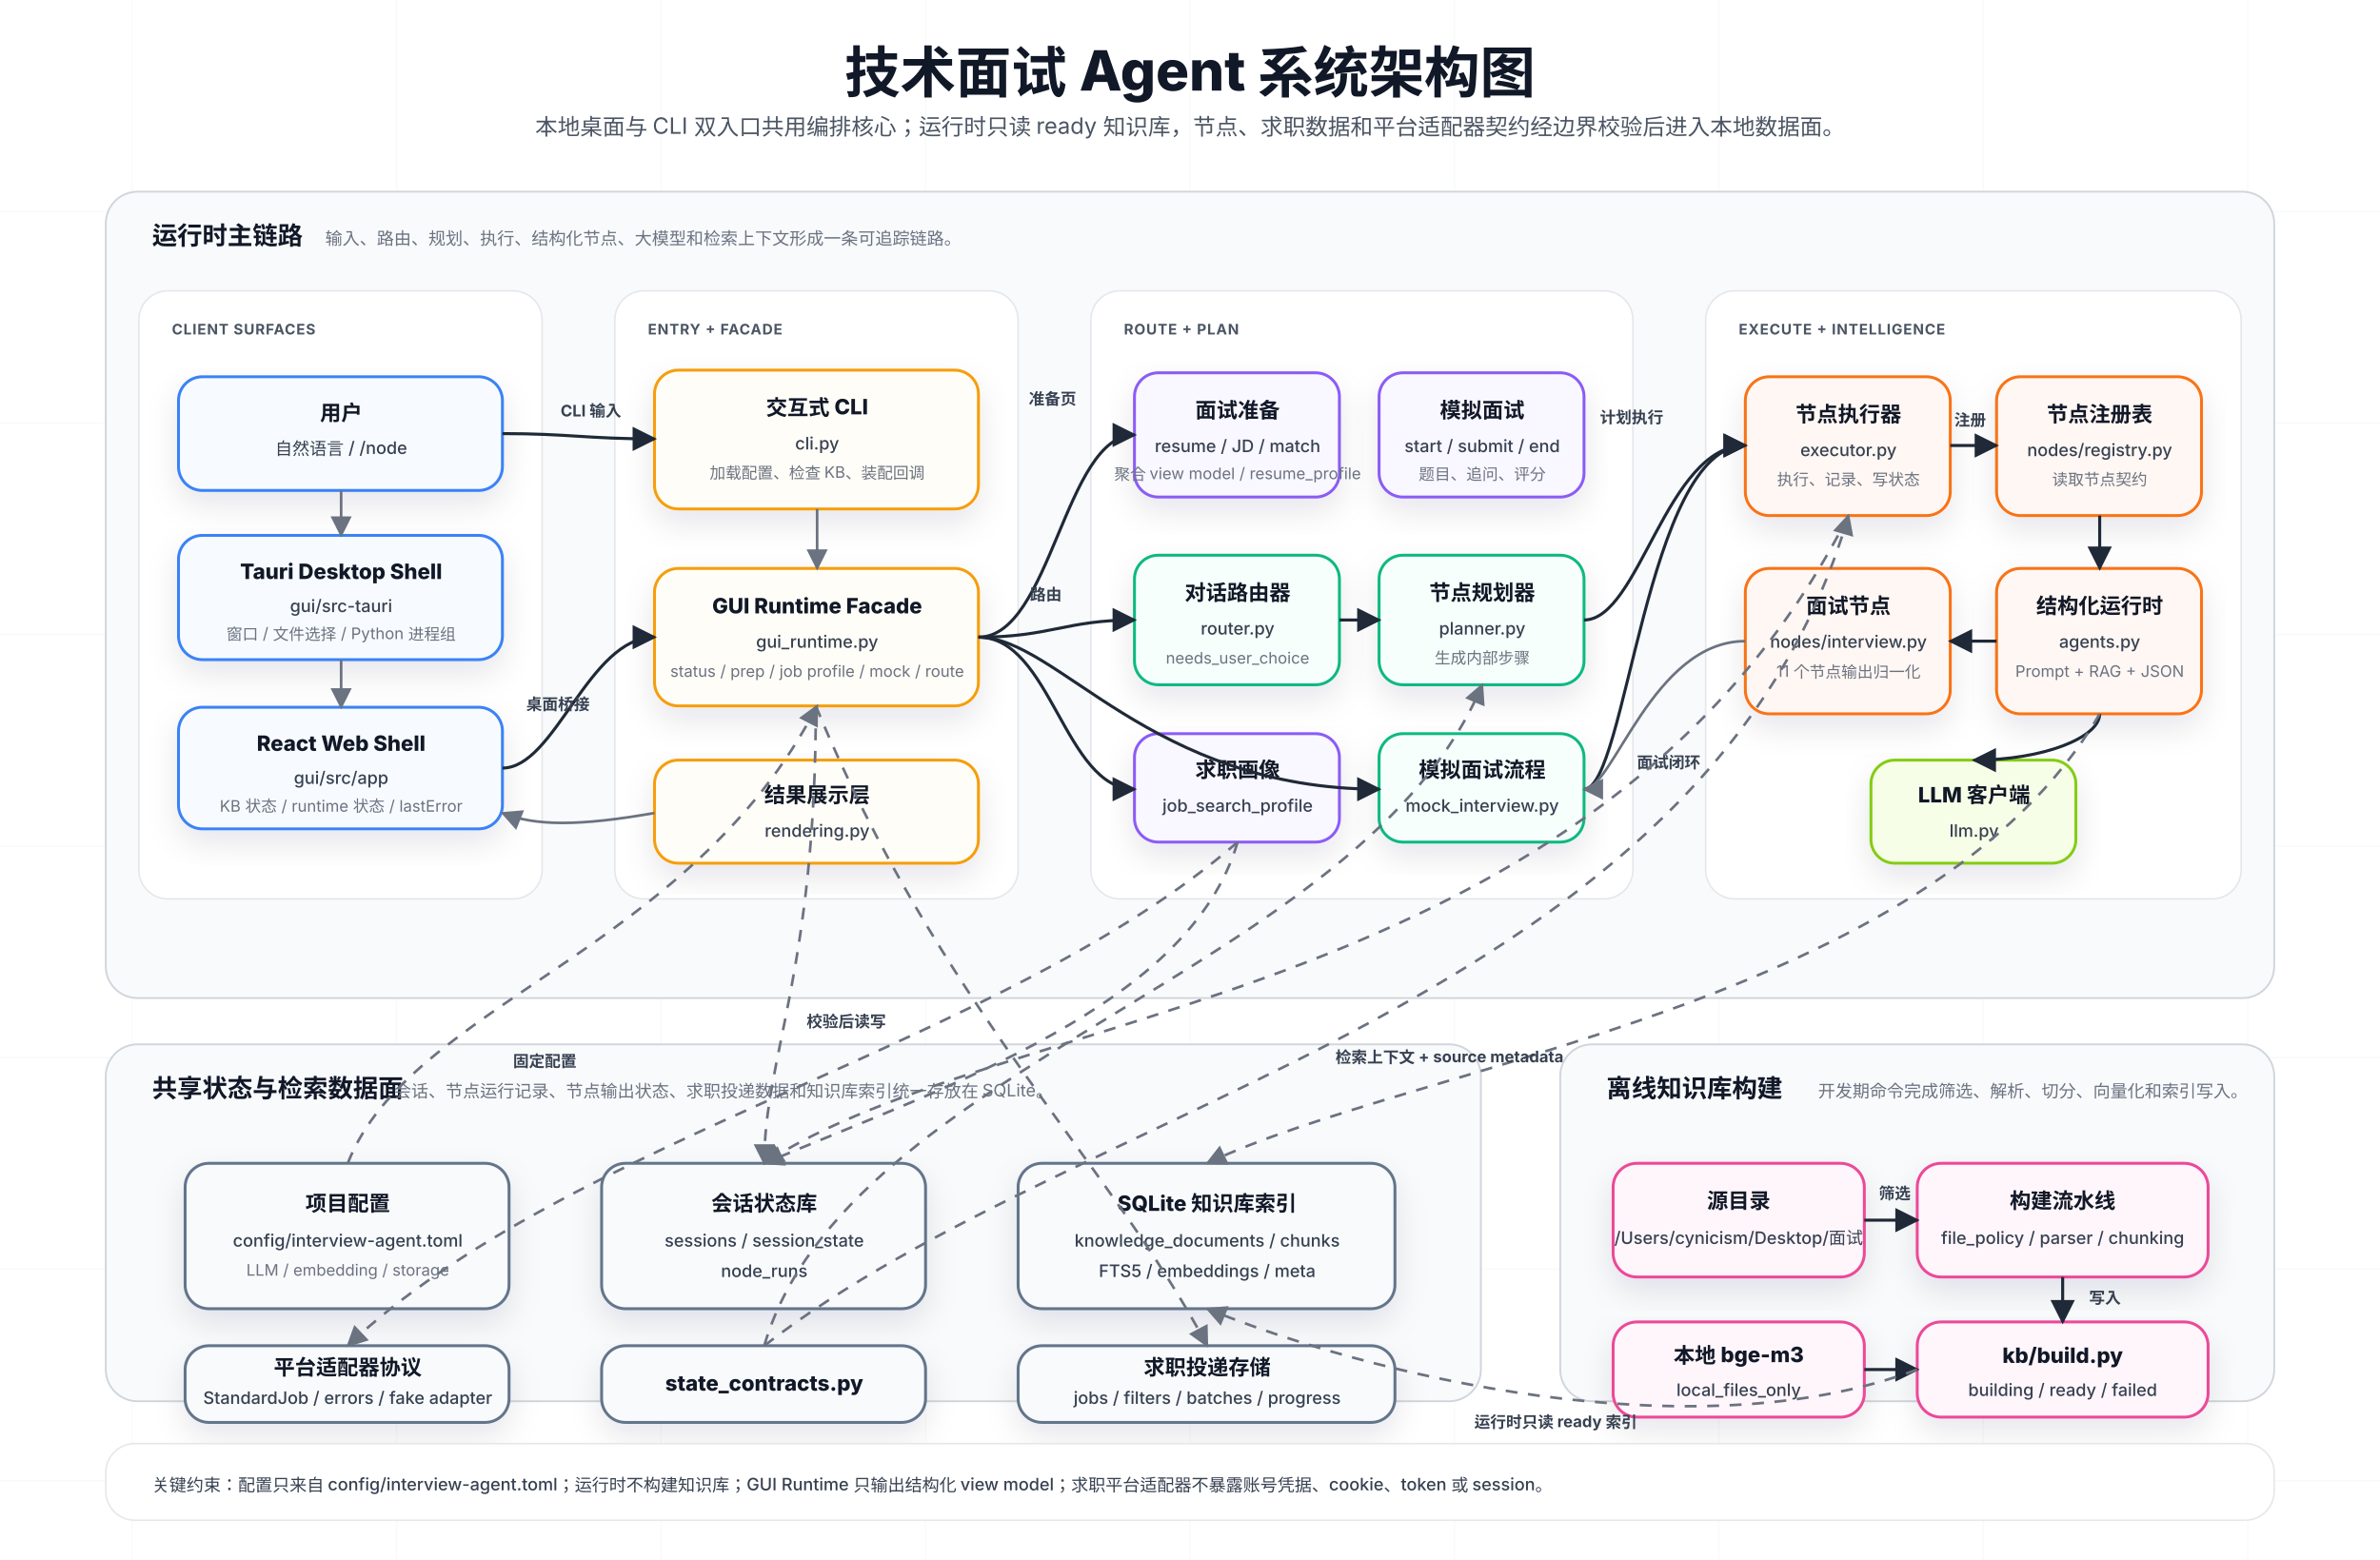
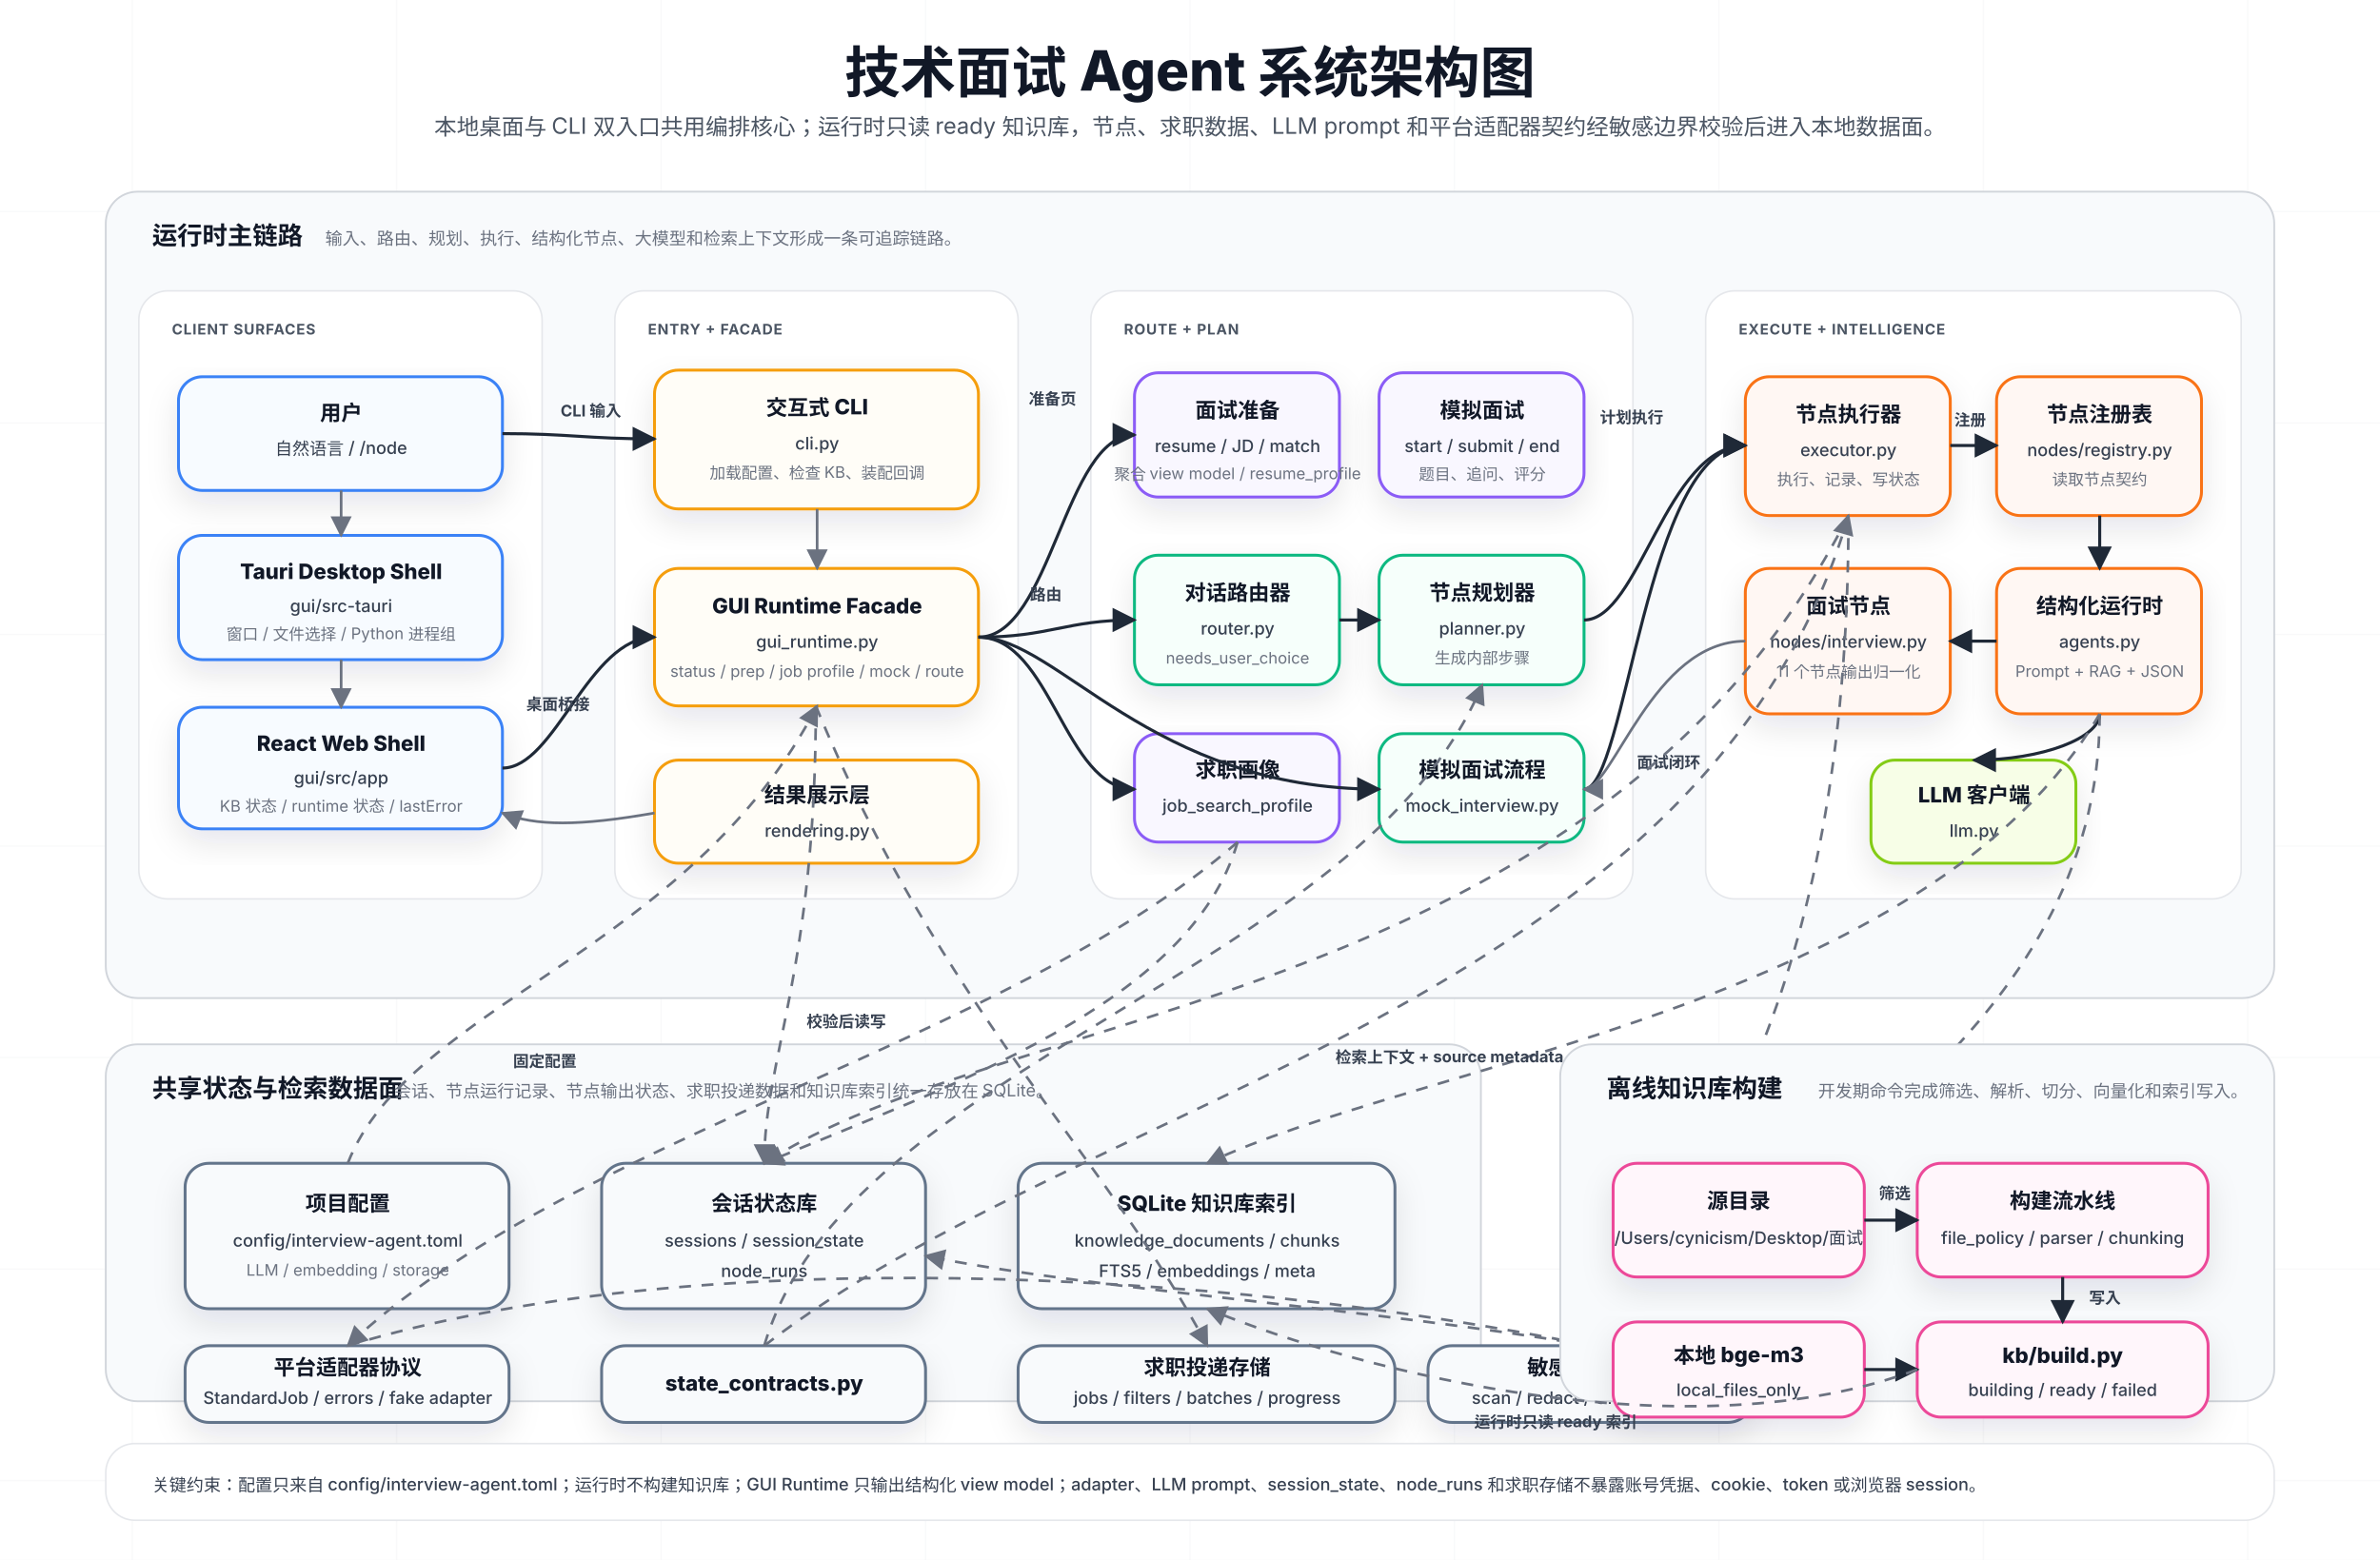
<svg xmlns="http://www.w3.org/2000/svg" width="1800" height="1180" viewBox="0 0 1800 1180" role="img" aria-labelledby="title desc">
  <defs>
    <marker id="arrow-dark" viewBox="0 0 10 10" refX="9" refY="5" markerWidth="8" markerHeight="8" orient="auto">
      <path d="M 0 0 L 10 5 L 0 10 z" fill="#1f2937" />
    </marker>
    <marker id="arrow-muted" viewBox="0 0 10 10" refX="9" refY="5" markerWidth="8" markerHeight="8" orient="auto">
      <path d="M 0 0 L 10 5 L 0 10 z" fill="#6b7280" />
    </marker>
    <filter id="card-shadow" x="-12%" y="-20%" width="124%" height="150%">
      <feDropShadow dx="0" dy="10" stdDeviation="12" flood-color="#0f172a" flood-opacity="0.10" />
    </filter>
    <style>
      .canvas { fill: #ffffff; }
      .grid { stroke: #e5e7eb; stroke-width: 1; opacity: 0.58; }
      .title { font: 760 42px -apple-system, BlinkMacSystemFont, "Segoe UI", sans-serif; fill: #111827; }
      .subtitle { font: 400 17px -apple-system, BlinkMacSystemFont, "Segoe UI", sans-serif; fill: #4b5563; }
      .section-title { font: 760 19px -apple-system, BlinkMacSystemFont, "Segoe UI", sans-serif; fill: #111827; }
      .section-note { font: 420 13px -apple-system, BlinkMacSystemFont, "Segoe UI", sans-serif; fill: #6b7280; }
      .label { font: 760 16px -apple-system, BlinkMacSystemFont, "Segoe UI", sans-serif; fill: #111827; }
      .small { font: 520 13px -apple-system, BlinkMacSystemFont, "Segoe UI", sans-serif; fill: #374151; }
      .tiny { font: 410 12px -apple-system, BlinkMacSystemFont, "Segoe UI", sans-serif; fill: #6b7280; }
      .chip { font: 680 11px -apple-system, BlinkMacSystemFont, "Segoe UI", sans-serif; letter-spacing: 0.6px; fill: #4b5563; }
      .edge-label { font: 680 12px -apple-system, BlinkMacSystemFont, "Segoe UI", sans-serif; fill: #374151; }
      .card { fill: #ffffff; stroke-width: 2.2; rx: 18; filter: url(#card-shadow); }
      .hub { fill: #fffdf7; stroke: #f59e0b; }
      .client { fill: #f7fbff; stroke: #3b82f6; }
      .runtime { fill: #f9f7ff; stroke: #8b5cf6; }
      .flow { fill: #f6fffb; stroke: #10b981; }
      .node { fill: #fff7f3; stroke: #f97316; }
      .data { fill: #f8fafc; stroke: #64748b; }
      .offline { fill: #fff6fb; stroke: #ec4899; }
      .external { fill: #f7fee7; stroke: #84cc16; }
      .band { fill: #f8fafc; stroke: #d1d5db; stroke-width: 1.4; rx: 24; }
      .band-light { fill: #ffffff; stroke: #e5e7eb; stroke-width: 1.2; rx: 22; }
      .line { stroke: #1f2937; stroke-width: 2.3; fill: none; marker-end: url(#arrow-dark); }
      .soft-line { stroke: #6b7280; stroke-width: 2; fill: none; marker-end: url(#arrow-muted); }
      .dash-line { stroke: #6b7280; stroke-width: 2; stroke-dasharray: 9 8; fill: none; marker-end: url(#arrow-muted); }
      .bus { stroke: #111827; stroke-width: 3.2; fill: none; marker-end: url(#arrow-dark); }
    </style>
  </defs>
  <rect class="canvas" x="0" y="0" width="1800" height="1180" />
  <g opacity="0.42">
    <path class="grid" d="M 100 0 L 100 1180" />
    <path class="grid" d="M 300 0 L 300 1180" />
    <path class="grid" d="M 500 0 L 500 1180" />
    <path class="grid" d="M 700 0 L 700 1180" />
    <path class="grid" d="M 900 0 L 900 1180" />
    <path class="grid" d="M 1100 0 L 1100 1180" />
    <path class="grid" d="M 1300 0 L 1300 1180" />
    <path class="grid" d="M 1500 0 L 1500 1180" />
    <path class="grid" d="M 1700 0 L 1700 1180" />
    <path class="grid" d="M 0 160 L 1800 160" />
    <path class="grid" d="M 0 320 L 1800 320" />
    <path class="grid" d="M 0 480 L 1800 480" />
    <path class="grid" d="M 0 640 L 1800 640" />
    <path class="grid" d="M 0 800 L 1800 800" />
    <path class="grid" d="M 0 960 L 1800 960" />
    <path class="grid" d="M 0 1120 L 1800 1120" />
  </g>
  <text class="title" x="900" y="70" text-anchor="middle">技术面试 Agent 系统架构图</text>
-   <text class="subtitle" x="900" y="102" text-anchor="middle">本地桌面与 CLI 双入口共用编排核心；运行时只读 ready 知识库，节点、求职数据和平台适配器契约经边界校验后进入本地数据面。</text>
+   <text class="subtitle" x="900" y="102" text-anchor="middle">本地桌面与 CLI 双入口共用编排核心；运行时只读 ready 知识库，节点、求职数据、LLM prompt 和平台适配器契约经敏感边界校验后进入本地数据面。</text>
  <rect class="band" x="80" y="145" width="1640" height="610" />
  <text class="section-title" x="115" y="185">运行时主链路</text>
  <text class="section-note" x="246" y="185">输入、路由、规划、执行、结构化节点、大模型和检索上下文形成一条可追踪链路。</text>
  <rect class="band-light" x="105" y="220" width="305" height="460" />
  <text class="chip" x="130" y="253">CLIENT SURFACES</text>
  <rect class="card client" x="135" y="285" width="245" height="86" />
  <text class="label" x="258" y="318" text-anchor="middle">用户</text>
  <text class="small" x="258" y="344" text-anchor="middle">自然语言 / /node</text>
  <rect class="card client" x="135" y="405" width="245" height="94" />
  <text class="label" x="258" y="438" text-anchor="middle">Tauri Desktop Shell</text>
  <text class="small" x="258" y="463" text-anchor="middle">gui/src-tauri</text>
  <text class="tiny" x="258" y="484" text-anchor="middle">窗口 / 文件选择 / Python 进程组</text>
  <rect class="card client" x="135" y="535" width="245" height="92" />
  <text class="label" x="258" y="568" text-anchor="middle">React Web Shell</text>
  <text class="small" x="258" y="593" text-anchor="middle">gui/src/app</text>
  <text class="tiny" x="258" y="614" text-anchor="middle">KB 状态 / runtime 状态 / lastError</text>
  <rect class="band-light" x="465" y="220" width="305" height="460" />
  <text class="chip" x="490" y="253">ENTRY + FACADE</text>
  <rect class="card hub" x="495" y="280" width="245" height="105" />
  <text class="label" x="618" y="314" text-anchor="middle">交互式 CLI</text>
  <text class="small" x="618" y="340" text-anchor="middle">cli.py</text>
  <text class="tiny" x="618" y="362" text-anchor="middle">加载配置、检查 KB、装配回调</text>
  <rect class="card hub" x="495" y="430" width="245" height="104" />
  <text class="label" x="618" y="464" text-anchor="middle">GUI Runtime Facade</text>
  <text class="small" x="618" y="490" text-anchor="middle">gui_runtime.py</text>
  <text class="tiny" x="618" y="512" text-anchor="middle">status / prep / job profile / mock / route</text>
  <rect class="card hub" x="495" y="575" width="245" height="78" />
  <text class="label" x="618" y="607" text-anchor="middle">结果展示层</text>
  <text class="small" x="618" y="633" text-anchor="middle">rendering.py</text>
  <rect class="band-light" x="825" y="220" width="410" height="460" />
  <text class="chip" x="850" y="253">ROUTE + PLAN</text>
  <rect class="card runtime" x="858" y="282" width="155" height="94" />
  <text class="label" x="936" y="316" text-anchor="middle">面试准备</text>
  <text class="small" x="936" y="342" text-anchor="middle">resume / JD / match</text>
  <text class="tiny" x="936" y="363" text-anchor="middle">聚合 view model / resume_profile</text>
  <rect class="card runtime" x="1043" y="282" width="155" height="94" />
  <text class="label" x="1121" y="316" text-anchor="middle">模拟面试</text>
  <text class="small" x="1121" y="342" text-anchor="middle">start / submit / end</text>
  <text class="tiny" x="1121" y="363" text-anchor="middle">题目、追问、评分</text>
  <rect class="card flow" x="858" y="420" width="155" height="98" />
  <text class="label" x="936" y="454" text-anchor="middle">对话路由器</text>
  <text class="small" x="936" y="480" text-anchor="middle">router.py</text>
  <text class="tiny" x="936" y="502" text-anchor="middle">needs_user_choice</text>
  <rect class="card runtime" x="858" y="555" width="155" height="82" />
  <text class="label" x="936" y="588" text-anchor="middle">求职画像</text>
  <text class="small" x="936" y="614" text-anchor="middle">job_search_profile</text>
  <rect class="card flow" x="1043" y="420" width="155" height="98" />
  <text class="label" x="1121" y="454" text-anchor="middle">节点规划器</text>
  <text class="small" x="1121" y="480" text-anchor="middle">planner.py</text>
  <text class="tiny" x="1121" y="502" text-anchor="middle">生成内部步骤</text>
  <rect class="card flow" x="1043" y="555" width="155" height="82" />
  <text class="label" x="1121" y="588" text-anchor="middle">模拟面试流程</text>
  <text class="small" x="1121" y="614" text-anchor="middle">mock_interview.py</text>
  <rect class="band-light" x="1290" y="220" width="405" height="460" />
  <text class="chip" x="1315" y="253">EXECUTE + INTELLIGENCE</text>
  <rect class="card node" x="1320" y="285" width="155" height="105" />
  <text class="label" x="1398" y="319" text-anchor="middle">节点执行器</text>
  <text class="small" x="1398" y="345" text-anchor="middle">executor.py</text>
  <text class="tiny" x="1398" y="367" text-anchor="middle">执行、记录、写状态</text>
  <rect class="card node" x="1510" y="285" width="155" height="105" />
  <text class="label" x="1588" y="319" text-anchor="middle">节点注册表</text>
  <text class="small" x="1588" y="345" text-anchor="middle">nodes/registry.py</text>
  <text class="tiny" x="1588" y="367" text-anchor="middle">读取节点契约</text>
  <rect class="card node" x="1320" y="430" width="155" height="110" />
  <text class="label" x="1398" y="464" text-anchor="middle">面试节点</text>
  <text class="small" x="1398" y="490" text-anchor="middle">nodes/interview.py</text>
  <text class="tiny" x="1398" y="512" text-anchor="middle">11 个节点输出归一化</text>
  <rect class="card node" x="1510" y="430" width="155" height="110" />
  <text class="label" x="1588" y="464" text-anchor="middle">结构化运行时</text>
  <text class="small" x="1588" y="490" text-anchor="middle">agents.py</text>
  <text class="tiny" x="1588" y="512" text-anchor="middle">Prompt + RAG + JSON</text>
  <rect class="card external" x="1415" y="575" width="155" height="78" />
  <text class="label" x="1493" y="607" text-anchor="middle">LLM 客户端</text>
  <text class="small" x="1493" y="633" text-anchor="middle">llm.py</text>
  <path class="line" d="M 380 328 C 430 328 444 332 495 332" />
  <path class="soft-line" d="M 258 371 L 258 405" />
  <path class="soft-line" d="M 258 499 L 258 535" />
  <path class="line" d="M 380 581 C 420 581 445 482 495 482" />
  <path class="soft-line" d="M 618 385 L 618 430" />
  <path class="line" d="M 740 482 C 795 482 805 329 858 329" />
  <path class="line" d="M 740 482 C 794 482 806 469 858 469" />
  <path class="line" d="M 740 482 C 795 482 805 597 858 597" />
  <path class="line" d="M 740 482 C 800 482 870 597 1043 597" />
  <path class="line" d="M 1013 469 L 1043 469" />
  <path class="line" d="M 1198 469 C 1240 469 1260 337 1320 337" />
  <path class="line" d="M 1198 597 C 1230 597 1245 337 1320 337" />
  <path class="line" d="M 1475 337 L 1510 337" />
  <path class="line" d="M 1588 390 L 1588 430" />
  <path class="line" d="M 1510 485 L 1475 485" />
  <path class="line" d="M 1588 540 C 1588 558 1545 575 1493 575" />
  <path class="soft-line" d="M 1320 485 C 1250 485 1220 597 1198 597" />
  <path class="soft-line" d="M 495 615 C 438 625 405 625 380 615" />
  <text class="edge-label" x="424" y="315">CLI 输入</text>
  <text class="edge-label" x="398" y="537">桌面桥接</text>
  <text class="edge-label" x="778" y="306">准备页</text>
  <text class="edge-label" x="779" y="454">路由</text>
  <text class="edge-label" x="1210" y="320">计划执行</text>
  <text class="edge-label" x="1478" y="322">注册</text>
  <text class="edge-label" x="1238" y="581">面试闭环</text>
  <rect class="band" x="80" y="790" width="1040" height="270" />
  <text class="section-title" x="115" y="830">共享状态与检索数据面</text>
  <text class="section-note" x="298" y="830">会话、节点运行记录、节点输出状态、求职投递数据和知识库索引统一存放在 SQLite。</text>
  <rect class="card data" x="140" y="880" width="245" height="110" />
  <text class="label" x="263" y="916" text-anchor="middle">项目配置</text>
  <text class="small" x="263" y="943" text-anchor="middle">config/interview-agent.toml</text>
  <text class="tiny" x="263" y="965" text-anchor="middle">LLM / embedding / storage</text>
  <rect class="card data" x="455" y="880" width="245" height="110" />
  <text class="label" x="578" y="916" text-anchor="middle">会话状态库</text>
  <text class="small" x="578" y="943" text-anchor="middle">sessions / session_state</text>
  <text class="small" x="578" y="966" text-anchor="middle">node_runs</text>
  <rect class="card data" x="770" y="880" width="285" height="110" />
  <text class="label" x="913" y="916" text-anchor="middle">SQLite 知识库索引</text>
  <text class="small" x="913" y="943" text-anchor="middle">knowledge_documents / chunks</text>
  <text class="small" x="913" y="966" text-anchor="middle">FTS5 / embeddings / meta</text>
  <rect class="card data" x="770" y="1018" width="285" height="58" />
  <text class="label" x="913" y="1040" text-anchor="middle">求职投递存储</text>
  <text class="small" x="913" y="1062" text-anchor="middle">jobs / filters / batches / progress</text>
+   <rect class="card data" x="1080" y="1018" width="245" height="58" />
+   <text class="label" x="1203" y="1040" text-anchor="middle">敏感信息边界</text>
+   <text class="small" x="1203" y="1062" text-anchor="middle">scan / redact / URL summary</text>
  <rect class="card data" x="455" y="1018" width="245" height="58" />
  <text class="label" x="578" y="1052" text-anchor="middle">state_contracts.py</text>
  <rect class="card data" x="140" y="1018" width="245" height="58" />
  <text class="label" x="263" y="1040" text-anchor="middle">平台适配器协议</text>
  <text class="small" x="263" y="1062" text-anchor="middle">StandardJob / errors / fake adapter</text>
  <path class="dash-line" d="M 617 534 C 617 735 578 800 578 880" />
  <path class="dash-line" d="M 1398 390 C 1210 760 760 760 578 880" />
  <path class="dash-line" d="M 1588 540 C 1460 760 1070 805 913 880" />
  <path class="dash-line" d="M 936 637 C 900 760 720 820 578 880" />
  <path class="dash-line" d="M 936 637 C 760 790 430 860 263 1018" />
  <path class="dash-line" d="M 617 534 C 710 760 840 880 913 1018" />
+   <path class="dash-line" d="M 1588 540 C 1588 780 1340 900 1203 1018" />
+   <path class="dash-line" d="M 1398 390 C 1398 760 1280 900 1203 1018" />
+   <path class="dash-line" d="M 263 1018 C 520 940 920 960 1203 1018" />
+   <path class="dash-line" d="M 1203 1018 C 1040 990 820 975 700 950" />
  <path class="dash-line" d="M 578 1018 C 640 805 1030 735 1121 518" />
  <path class="dash-line" d="M 578 1018 C 820 830 1290 760 1398 390" />
  <path class="dash-line" d="M 263 880 C 310 760 522 720 618 534" />
  <text class="edge-label" x="610" y="777">校验后读写</text>
  <text class="edge-label" x="1010" y="804">检索上下文 + source metadata</text>
  <text class="edge-label" x="388" y="807">固定配置</text>
  <rect class="band" x="1180" y="790" width="540" height="270" />
  <text class="section-title" x="1215" y="830">离线知识库构建</text>
  <text class="section-note" x="1375" y="830">开发期命令完成筛选、解析、切分、向量化和索引写入。</text>
  <rect class="card offline" x="1220" y="880" width="190" height="86" />
  <text class="label" x="1315" y="914" text-anchor="middle">源目录</text>
  <text class="small" x="1315" y="941" text-anchor="middle">/Users/cynicism/Desktop/面试</text>
  <rect class="card offline" x="1450" y="880" width="220" height="86" />
  <text class="label" x="1560" y="914" text-anchor="middle">构建流水线</text>
  <text class="small" x="1560" y="941" text-anchor="middle">file_policy / parser / chunking</text>
  <rect class="card offline" x="1220" y="1000" width="190" height="72" />
  <text class="label" x="1315" y="1031" text-anchor="middle">本地 bge-m3</text>
  <text class="small" x="1315" y="1056" text-anchor="middle">local_files_only</text>
  <rect class="card offline" x="1450" y="1000" width="220" height="72" />
  <text class="label" x="1560" y="1031" text-anchor="middle">kb/build.py</text>
  <text class="small" x="1560" y="1056" text-anchor="middle">building / ready / failed</text>
  <path class="line" d="M 1410 923 L 1450 923" />
  <path class="line" d="M 1560 966 L 1560 1000" />
  <path class="line" d="M 1410 1036 L 1450 1036" />
  <path class="dash-line" d="M 1450 1036 C 1280 1100 1035 1040 913 990" />
  <text class="edge-label" x="1421" y="907">筛选</text>
  <text class="edge-label" x="1580" y="986">写入</text>
  <text class="edge-label" x="1115" y="1080">运行时只读 ready 索引</text>
  <rect class="band-light" x="80" y="1092" width="1640" height="58" />
-   <text class="small" x="115" y="1128">关键约束：配置只来自 config/interview-agent.toml；运行时不构建知识库；GUI Runtime 只输出结构化 view model；求职平台适配器不暴露账号凭据、cookie、token 或 session。</text>
+   <text class="small" x="115" y="1128">关键约束：配置只来自 config/interview-agent.toml；运行时不构建知识库；GUI Runtime 只输出结构化 view model；adapter、LLM prompt、session_state、node_runs 和求职存储不暴露账号凭据、cookie、token 或浏览器 session。</text>
</svg>
